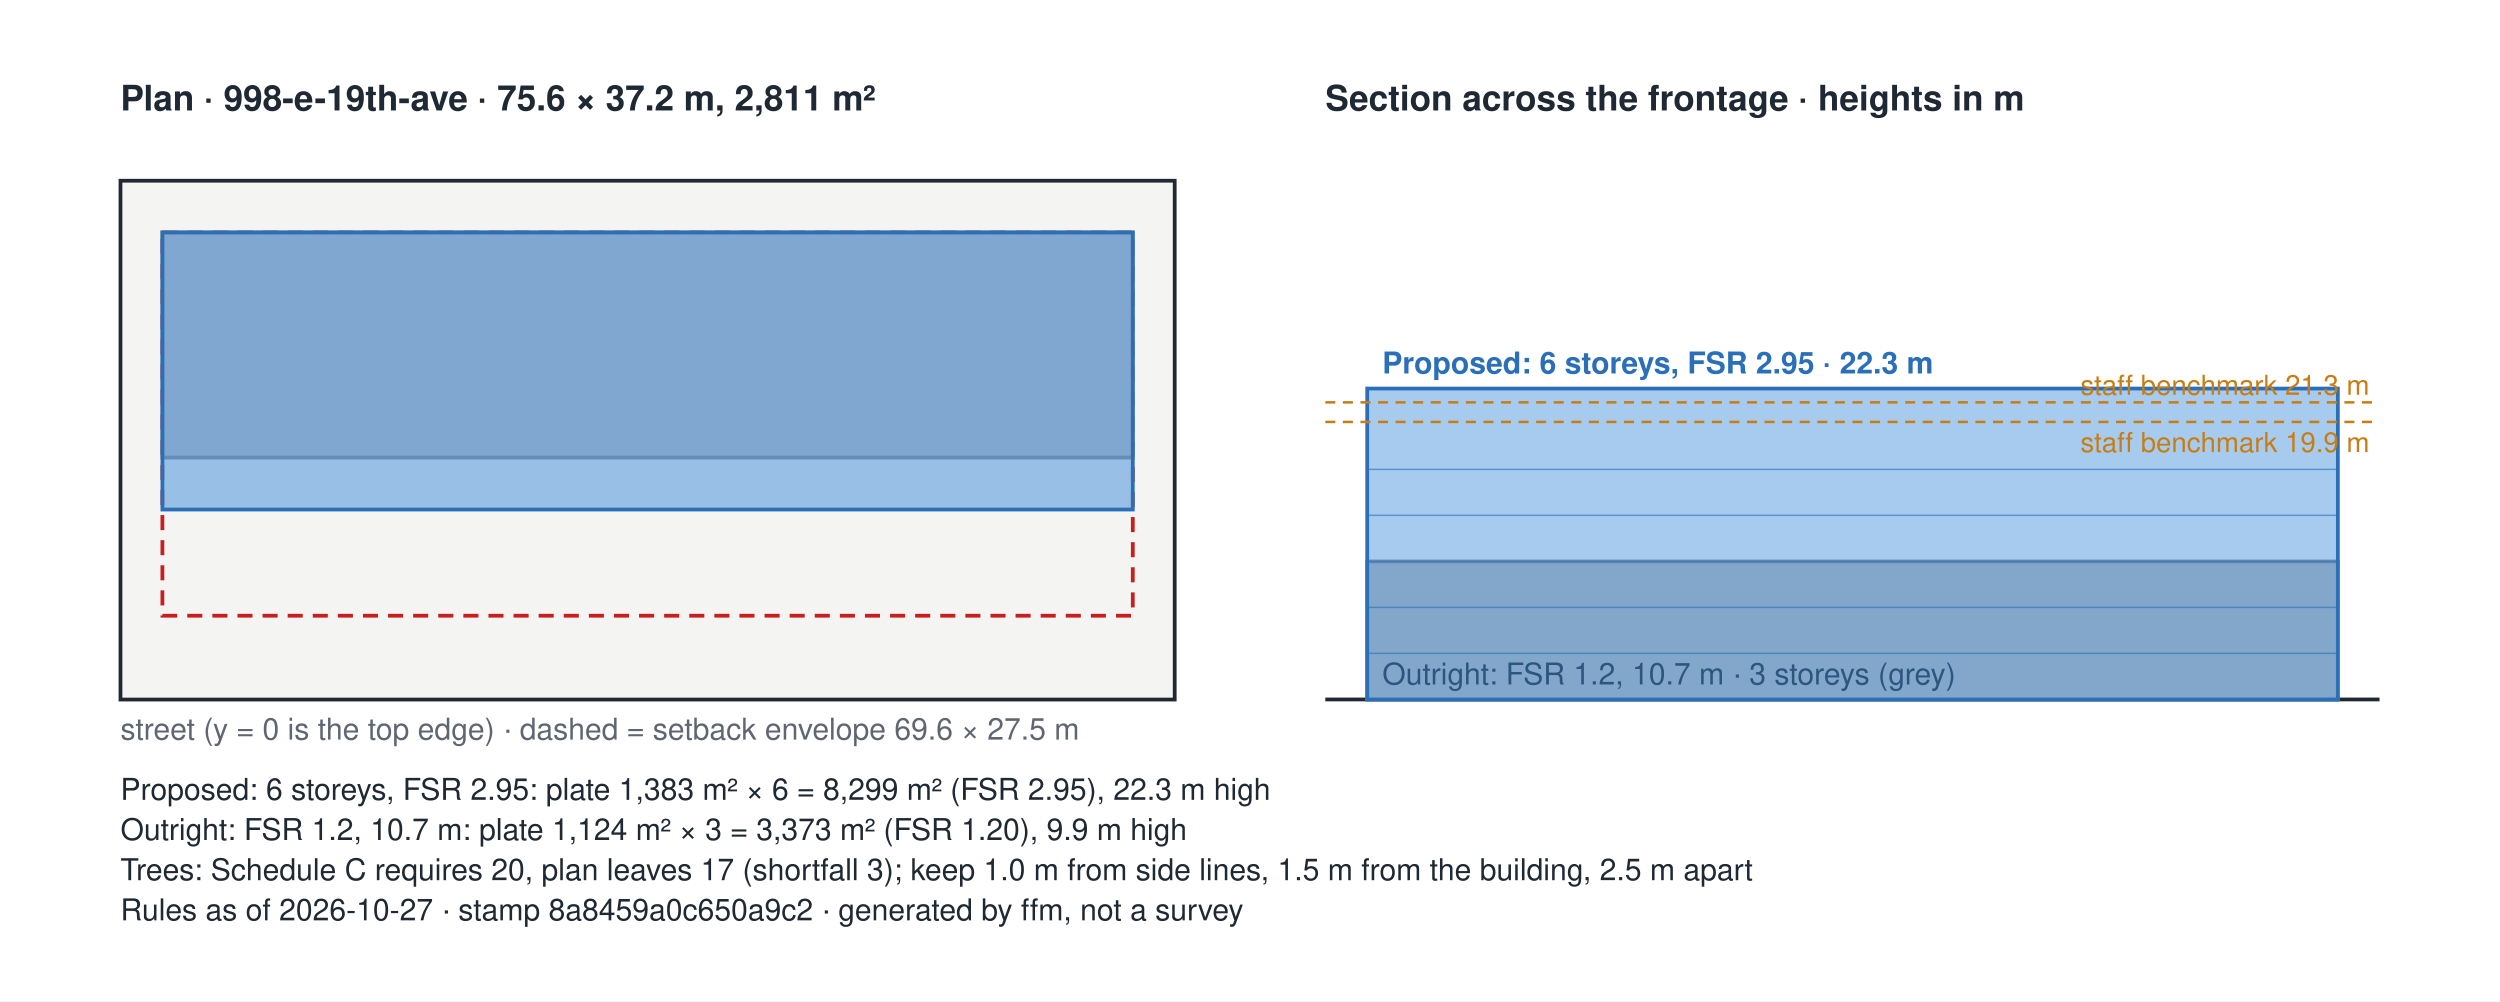
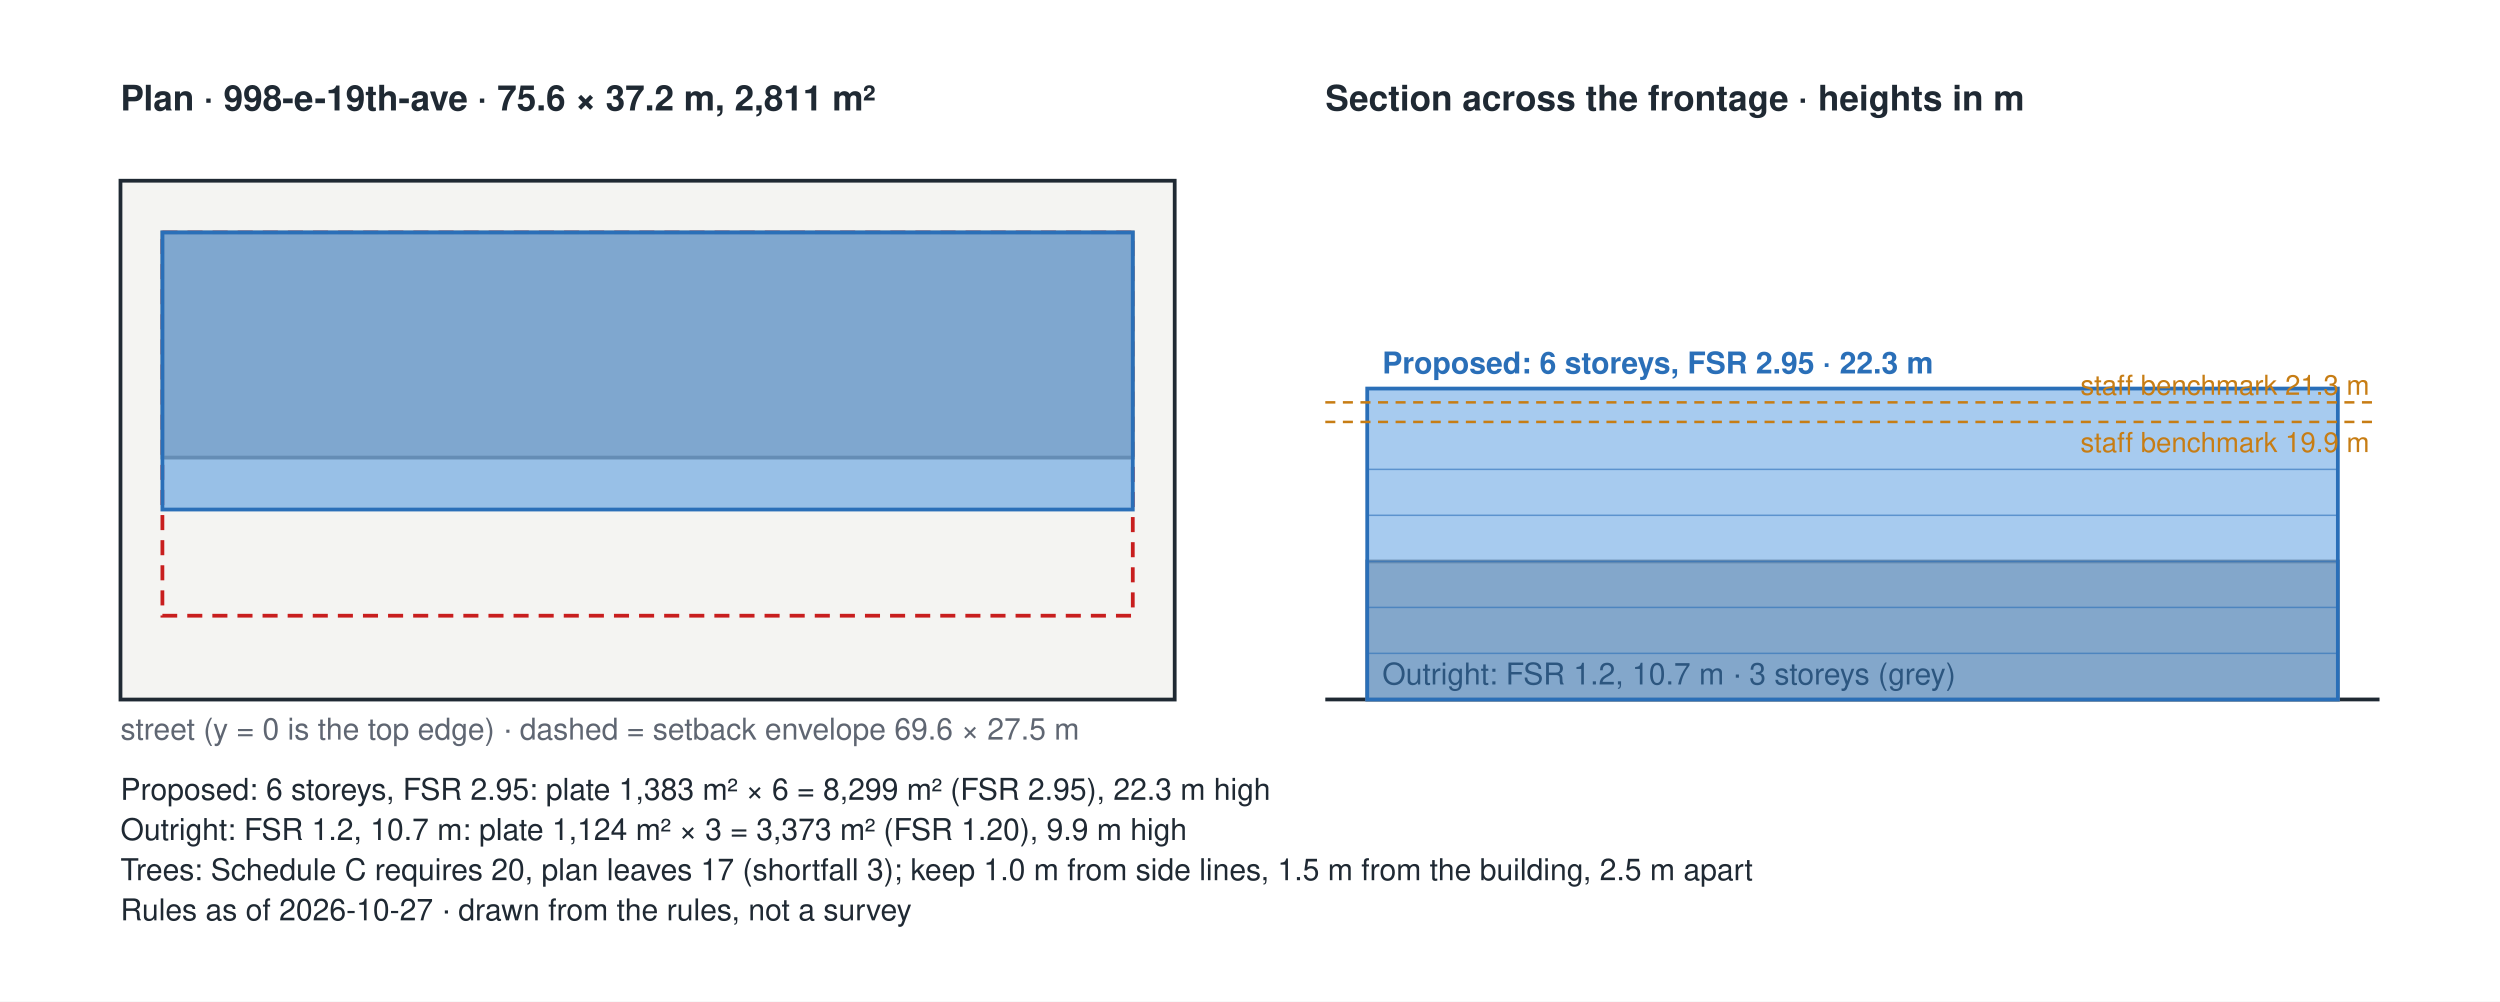
<svg xmlns="http://www.w3.org/2000/svg" width="996" height="399" viewBox="0 0 996 399" font-family="IBM Plex Sans, Helvetica, Arial, sans-serif" font-size="12" fill="#1f2933">
  <rect width="100%" height="100%" fill="#ffffff" />
  <text x="48" y="44" font-size="14" font-weight="600">Plan · 998-e-19th-ave · 75.6 × 37.2 m, 2,811 m²</text>
  <polygon points="48.0,72.0 468.0,72.0 468.0,278.7 48.0,278.7" fill="#f4f4f2" stroke="#1f2933" stroke-width="1.5" stroke-dasharray="" fill-opacity="1.0" />
  <polygon points="64.7,92.6 451.3,92.6 451.3,245.3 64.7,245.3" fill="none" stroke="#c81e1e" stroke-width="1.5" stroke-dasharray="6 4" fill-opacity="1.0" />
  <polygon points="64.7,92.6 451.3,92.6 451.3,182.3 64.7,182.3" fill="#bdbdbd" stroke="#8e8e8e" stroke-width="1.5" stroke-dasharray="" fill-opacity="0.9" />
  <polygon points="64.7,92.6 451.3,92.6 451.3,203.0 64.7,203.0" fill="#3c8cdc" stroke="#2a6fb8" stroke-width="1.5" stroke-dasharray="" fill-opacity="0.5" />
  <text x="48" y="294.667" fill="#5f6672">street (y = 0 is the top edge) · dashed = setback envelope 69.6 × 27.5 m</text>
  <text x="528.0" y="44" font-size="14" font-weight="600">Section across the frontage · heights in m</text>
  <line x1="528.0" y1="278.667" x2="948.0" y2="278.667" stroke="#1f2933" stroke-width="1.5" />
  <rect x="544.7" y="223.7" width="386.7" height="55.0" fill="#bdbdbd" stroke="#8e8e8e" stroke-width="1.5" />
  <text x="550.7" y="272.7" fill="#1f2933">Outright: FSR 1.2, 10.7 m · 3 storeys (grey)</text>
  <rect x="544.7" y="154.8" width="386.7" height="123.9" fill="#3c8cdc" fill-opacity="0.45" stroke="#2a6fb8" stroke-width="1.5" />
  <line x1="544.7" y1="260.3" x2="931.3" y2="260.3" stroke="#2a6fb8" stroke-width="0.6" stroke-opacity="0.6" />
  <line x1="544.7" y1="242.0" x2="931.3" y2="242.0" stroke="#2a6fb8" stroke-width="0.6" stroke-opacity="0.6" />
  <line x1="544.7" y1="223.7" x2="931.3" y2="223.7" stroke="#2a6fb8" stroke-width="0.6" stroke-opacity="0.6" />
  <line x1="544.7" y1="205.3" x2="931.3" y2="205.3" stroke="#2a6fb8" stroke-width="0.6" stroke-opacity="0.6" />
  <line x1="544.7" y1="187.0" x2="931.3" y2="187.0" stroke="#2a6fb8" stroke-width="0.6" stroke-opacity="0.6" />
  <text x="550.7" y="148.8" fill="#2a6fb8" font-weight="600">Proposed: 6 storeys, FSR 2.95 · 22.3 m</text>
  <line x1="528.0" y1="168.1" x2="948.0" y2="168.1" stroke="#c77d14" stroke-width="1" stroke-dasharray="4 3" />
  <text x="944.0" y="180.1" fill="#c77d14" text-anchor="end" font-size="11">staff benchmark 19.9 m</text>
  <line x1="528.0" y1="160.3" x2="948.0" y2="160.3" stroke="#c77d14" stroke-width="1" stroke-dasharray="4 3" />
  <text x="944.0" y="157.3" fill="#c77d14" text-anchor="end" font-size="11">staff benchmark 21.3 m</text>
  <text x="48" y="318.667" fill="#1f2933">Proposed: 6 storeys, FSR 2.95: plate 1,383 m² × 6 = 8,299 m² (FSR 2.95), 22.3 m high</text>
  <text x="48" y="334.667" fill="#1f2933">Outright: FSR 1.2, 10.7 m: plate 1,124 m² × 3 = 3,373 m² (FSR 1.20), 9.9 m high</text>
  <text x="48" y="350.667" fill="#1f2933">Trees: Schedule C requires 20, plan leaves 17 (shortfall 3); keep 1.0 m from side lines, 1.5 m from the building, 2.5 m apart</text>
-   <text x="48" y="366.667" fill="#1f2933">Rules as of 2026-10-27 · stamp 8a8459a0c650a9c2 · generated by ffm, not a survey</text>
+   <text x="48" y="366.667" fill="#1f2933">Rules as of 2026-10-27 · drawn from the rules, not a survey</text>
</svg>
